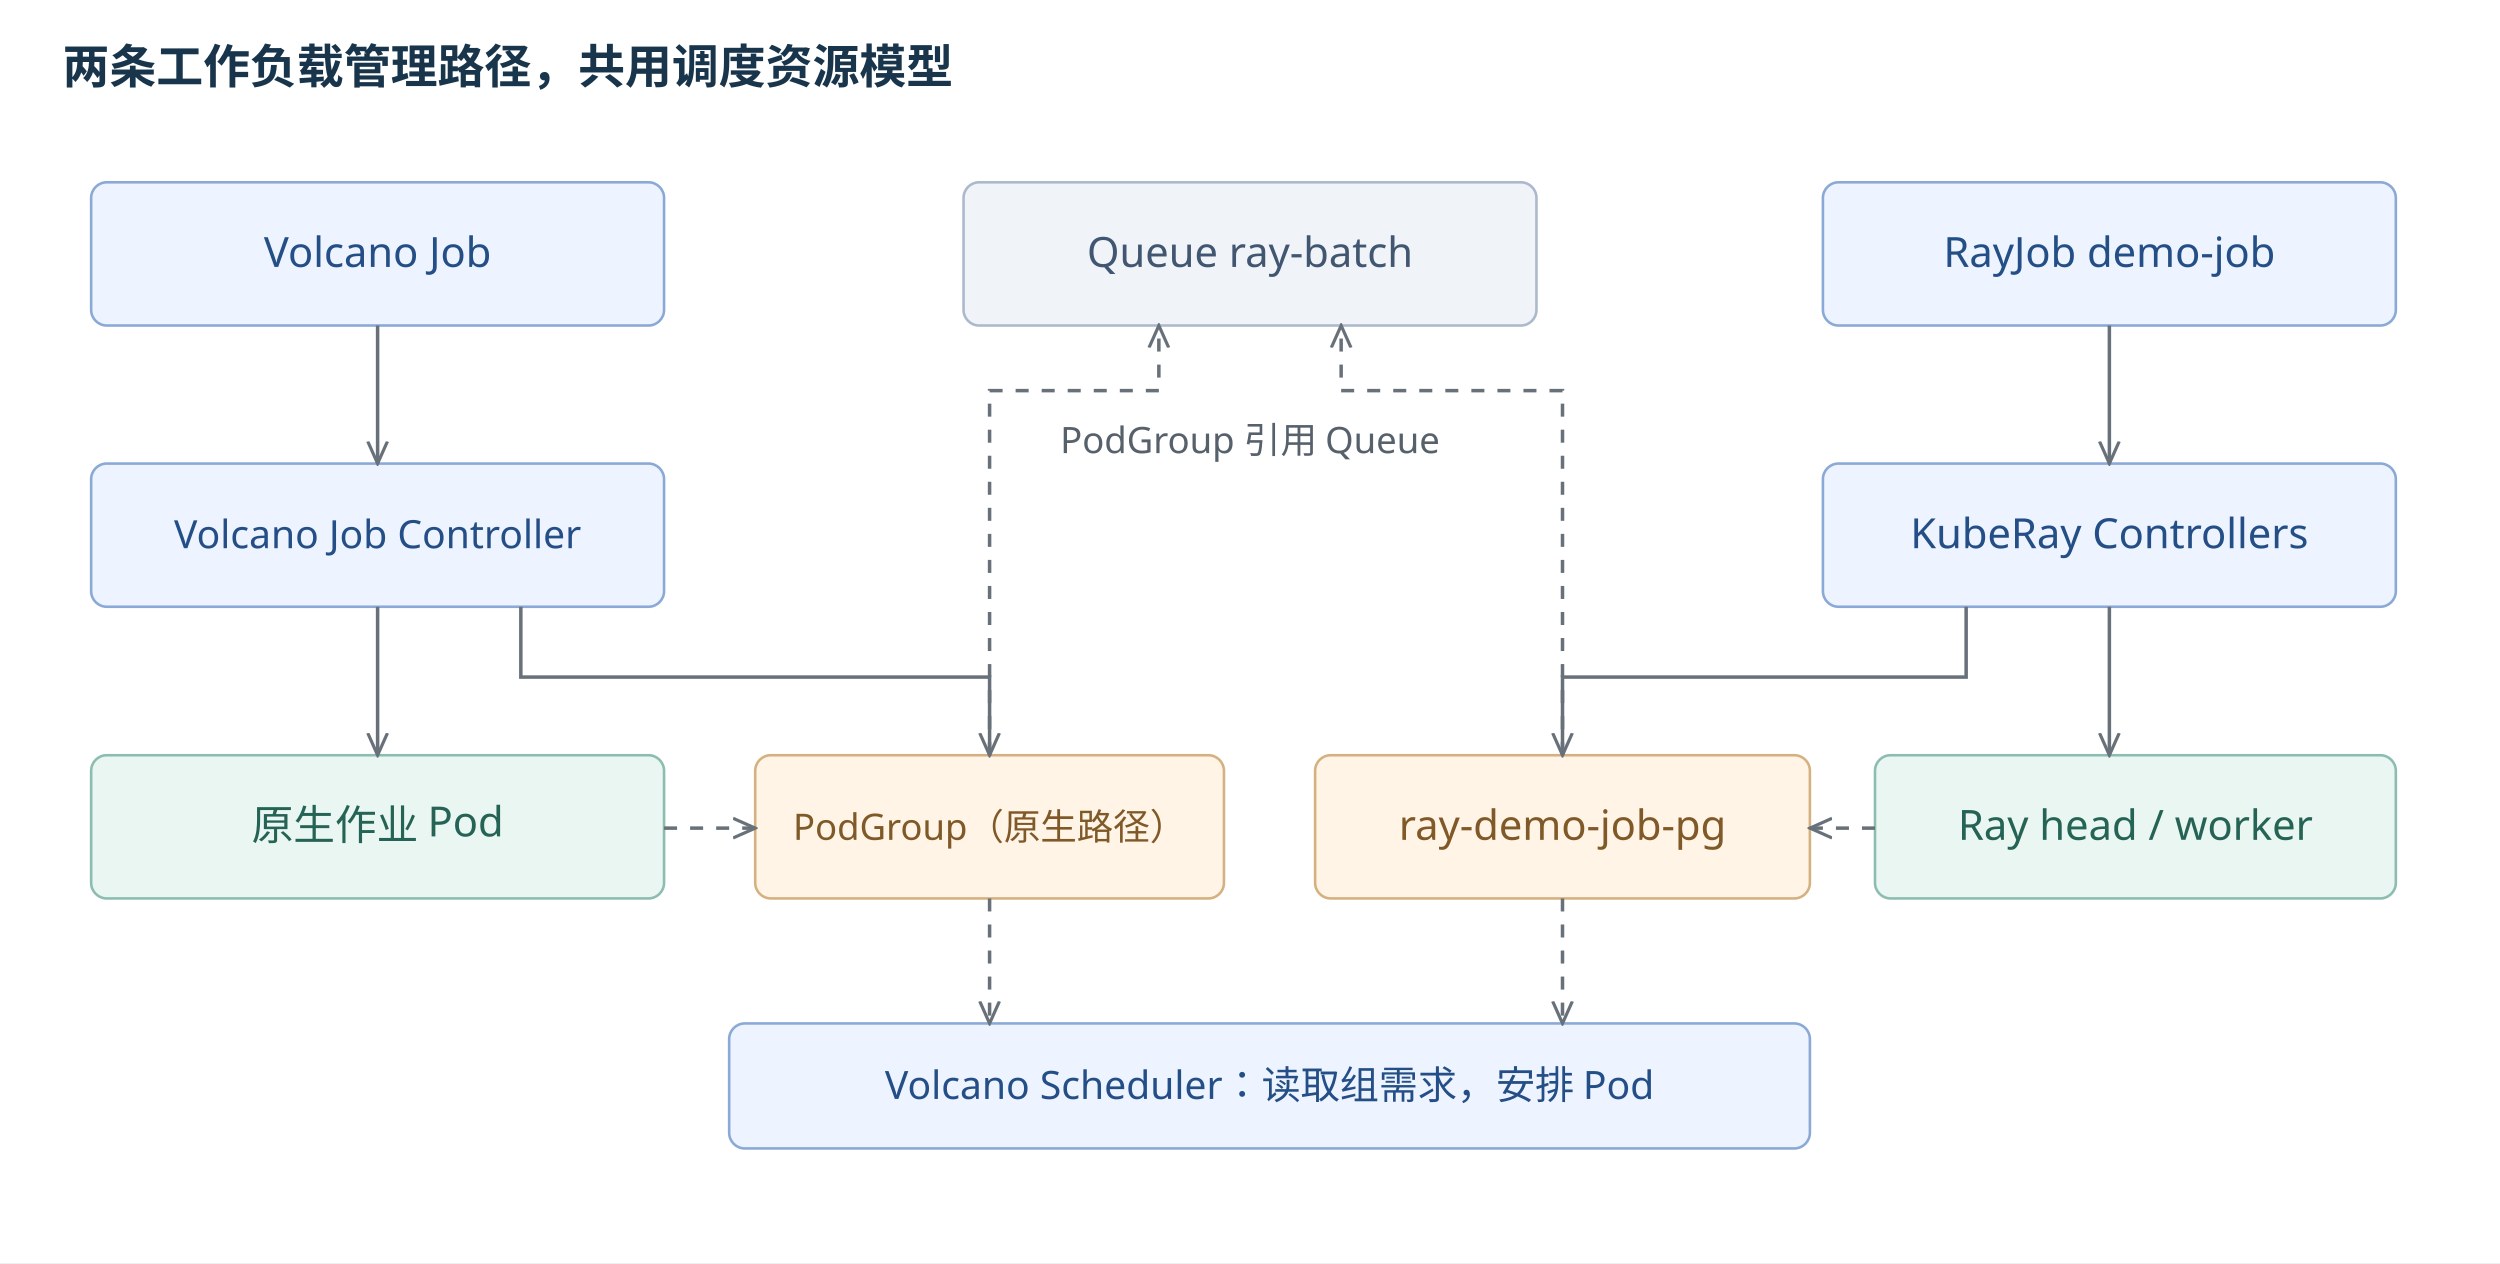
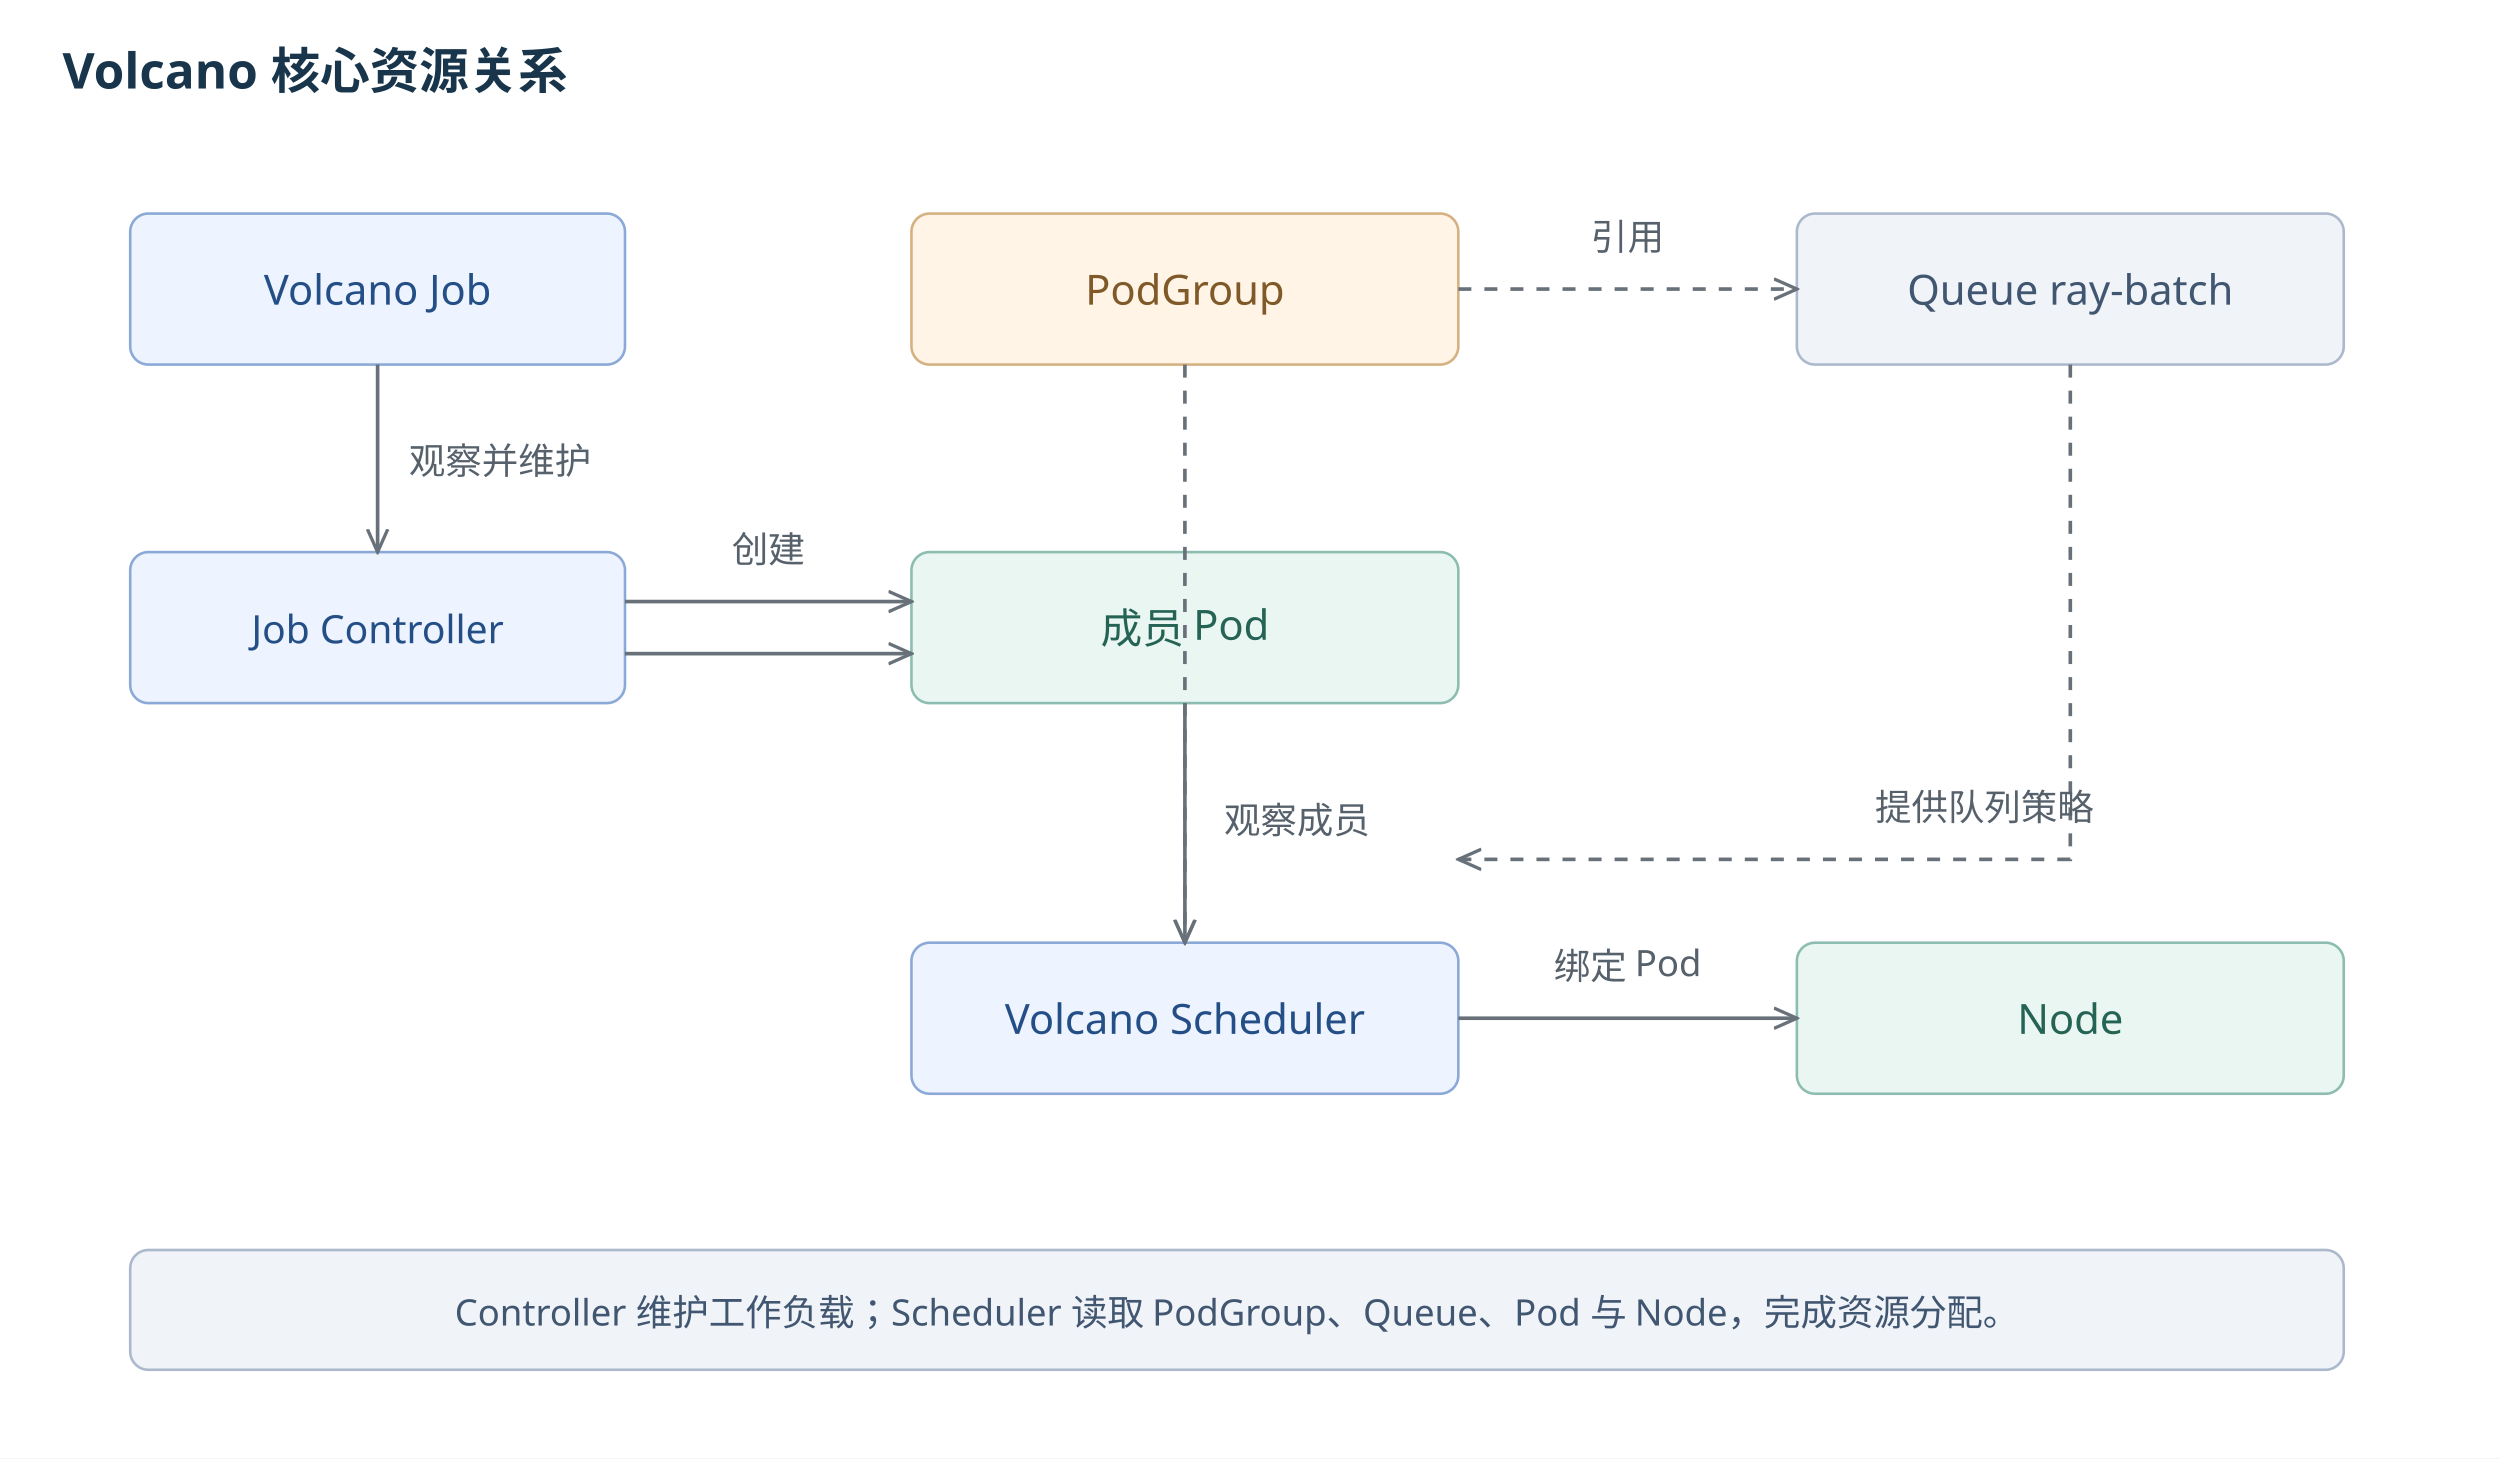
- <svg xmlns="http://www.w3.org/2000/svg" width="960" height="485" viewBox="0 0 960 485" style="max-width:960px" role="img" aria-labelledby="v06-resources-title">
+ <svg xmlns="http://www.w3.org/2000/svg" width="960" height="560" viewBox="0 0 960 560" style="max-width:960px" role="img" aria-labelledby="v06-resources-title">
  <defs>
-     <marker id="v06-resources-arrow" viewBox="0 0 10 10" refX="9" refY="5" markerWidth="7" markerHeight="7" orient="auto-start-reverse">
+     <marker id="arrow" viewBox="0 0 10 10" refX="9" refY="5" markerWidth="7" markerHeight="7" orient="auto-start-reverse">
      <path d="M0 1 L9 5 L0 9" fill="none" stroke="#68717a" stroke-width="1.3" />
    </marker>
  </defs>
  <rect width="100%" height="100%" fill="white" />
  <g font-family="Microsoft YaHei, PingFang SC, sans-serif">
-     <text x="24" y="32" text-anchor="start" font-size="18" font-weight="600" fill="#18354b">两条工作负载管理路径，共用调度资源模型</text>
-     <rect x="35" y="70" width="220" height="55" rx="6" fill="#edf3ff" stroke="#8ba9d6" stroke-width="1" />
-     <text x="145" y="102.5" text-anchor="middle" font-size="16" font-weight="500" fill="#244f86">Volcano Job</text>
-     <rect x="700" y="70" width="220" height="55" rx="6" fill="#edf3ff" stroke="#8ba9d6" stroke-width="1" />
-     <text x="810" y="102.5" text-anchor="middle" font-size="16" font-weight="500" fill="#244f86">RayJob demo-job</text>
-     <rect x="35" y="178" width="220" height="55" rx="6" fill="#edf3ff" stroke="#8ba9d6" stroke-width="1" />
-     <text x="145" y="210.5" text-anchor="middle" font-size="15" font-weight="500" fill="#244f86">Volcano Job Controller</text>
-     <rect x="700" y="178" width="220" height="55" rx="6" fill="#edf3ff" stroke="#8ba9d6" stroke-width="1" />
-     <text x="810" y="210.5" text-anchor="middle" font-size="16" font-weight="500" fill="#244f86">KubeRay Controllers</text>
-     <path d="M145 125 V178" fill="none" stroke="#68717a" stroke-width="1.35" marker-end="url(#v06-resources-arrow)" />
-     <path d="M810 125 V178" fill="none" stroke="#68717a" stroke-width="1.35" marker-end="url(#v06-resources-arrow)" />
-     <rect x="370" y="70" width="220" height="55" rx="6" fill="#f0f3f8" stroke="#acb9cc" stroke-width="1" />
-     <text x="480" y="102.5" text-anchor="middle" font-size="16" font-weight="500" fill="#415670">Queue ray-batch</text>
-     <rect x="290" y="290" width="180" height="55" rx="6" fill="#fff4e5" stroke="#d5b181" stroke-width="1" />
-     <text x="380" y="322.5" text-anchor="middle" font-size="14" font-weight="500" fill="#805929">PodGroup（原生路径）</text>
-     <rect x="505" y="290" width="190" height="55" rx="6" fill="#fff4e5" stroke="#d5b181" stroke-width="1" />
-     <text x="600" y="322.5" text-anchor="middle" font-size="16" font-weight="500" fill="#805929">ray-demo-job-pg</text>
-     <rect x="35" y="290" width="220" height="55" rx="6" fill="#eaf6f2" stroke="#8dbdb0" stroke-width="1" />
-     <text x="145" y="322.5" text-anchor="middle" font-size="16" font-weight="500" fill="#256354">原生作业 Pod</text>
-     <rect x="720" y="290" width="200" height="55" rx="6" fill="#eaf6f2" stroke="#8dbdb0" stroke-width="1" />
-     <text x="820" y="322.5" text-anchor="middle" font-size="16" font-weight="500" fill="#256354">Ray head / worker</text>
-     <path d="M145 233 V290" fill="none" stroke="#68717a" stroke-width="1.35" marker-end="url(#v06-resources-arrow)" />
-     <path d="M810 233 V290" fill="none" stroke="#68717a" stroke-width="1.35" marker-end="url(#v06-resources-arrow)" />
-     <path d="M200 233 V260 H380 V290" fill="none" stroke="#68717a" stroke-width="1.35" marker-end="url(#v06-resources-arrow)" />
-     <path d="M755 233 V260 H600 V290" fill="none" stroke="#68717a" stroke-width="1.35" marker-end="url(#v06-resources-arrow)" />
-     <path d="M380 290 V150 H445 V125" fill="none" stroke="#68717a" stroke-width="1.35" stroke-dasharray="5 5" marker-end="url(#v06-resources-arrow)" />
-     <path d="M600 290 V150 H515 V125" fill="none" stroke="#68717a" stroke-width="1.35" stroke-dasharray="5 5" marker-end="url(#v06-resources-arrow)" />
-     <text x="480" y="174" text-anchor="middle" font-size="14" font-weight="400" fill="#56616b" stroke="white" stroke-width="5" stroke-linejoin="round" paint-order="stroke">PodGroup 引用 Queue</text>
-     <path d="M255 318 H290" fill="none" stroke="#68717a" stroke-width="1.35" stroke-dasharray="5 5" marker-end="url(#v06-resources-arrow)" />
-     <path d="M720 318 H695" fill="none" stroke="#68717a" stroke-width="1.35" stroke-dasharray="5 5" marker-end="url(#v06-resources-arrow)" />
-     <rect x="280" y="393" width="415" height="48" rx="6" fill="#edf3ff" stroke="#8ba9d6" stroke-width="1" />
-     <text x="487.5" y="422" text-anchor="middle" font-size="15" font-weight="500" fill="#244f86">Volcano Scheduler：读取组需求，安排 Pod</text>
-     <path d="M380 345 V393" fill="none" stroke="#68717a" stroke-width="1.35" stroke-dasharray="5 5" marker-end="url(#v06-resources-arrow)" />
-     <path d="M600 345 V393" fill="none" stroke="#68717a" stroke-width="1.35" stroke-dasharray="5 5" marker-end="url(#v06-resources-arrow)" />
+     <text x="24" y="34" font-size="19" font-weight="600" fill="#18354b">Volcano 核心资源关系</text>
+     <rect x="50" y="82" width="190" height="58" rx="7" fill="#edf3ff" stroke="#8ba9d6" />
+     <text x="145" y="117" text-anchor="middle" font-size="16" font-weight="500" fill="#244f86">Volcano Job</text>
+     <rect x="50" y="212" width="190" height="58" rx="7" fill="#edf3ff" stroke="#8ba9d6" />
+     <text x="145" y="247" text-anchor="middle" font-size="15" font-weight="500" fill="#244f86">Job Controller</text>
+     <rect x="350" y="82" width="210" height="58" rx="7" fill="#fff4e5" stroke="#d5b181" />
+     <text x="455" y="117" text-anchor="middle" font-size="16" font-weight="500" fill="#805929">PodGroup</text>
+     <rect x="690" y="82" width="210" height="58" rx="7" fill="#f0f3f8" stroke="#acb9cc" />
+     <text x="795" y="117" text-anchor="middle" font-size="16" font-weight="500" fill="#415670">Queue ray-batch</text>
+     <rect x="350" y="212" width="210" height="58" rx="7" fill="#eaf6f2" stroke="#8dbdb0" />
+     <text x="455" y="247" text-anchor="middle" font-size="16" font-weight="500" fill="#256354">成员 Pod</text>
+     <rect x="350" y="362" width="210" height="58" rx="7" fill="#edf3ff" stroke="#8ba9d6" />
+     <text x="455" y="397" text-anchor="middle" font-size="16" font-weight="500" fill="#244f86">Volcano Scheduler</text>
+     <rect x="690" y="362" width="210" height="58" rx="7" fill="#eaf6f2" stroke="#8dbdb0" />
+     <text x="795" y="397" text-anchor="middle" font-size="16" font-weight="500" fill="#256354">Node</text>
+     <path d="M145 140 V212" fill="none" stroke="#68717a" stroke-width="1.4" marker-end="url(#arrow)" />
+     <text x="157" y="182" font-size="14" fill="#56616b">观察并维护</text>
+     <path d="M240 231 H350" fill="none" stroke="#68717a" stroke-width="1.4" marker-end="url(#arrow)" />
+     <text x="295" y="216" text-anchor="middle" font-size="14" fill="#56616b">创建</text>
+     <path d="M240 251 H350" fill="none" stroke="#68717a" stroke-width="1.4" marker-end="url(#arrow)" />
+     <path d="M560 111 H690" fill="none" stroke="#68717a" stroke-width="1.4" stroke-dasharray="5 5" marker-end="url(#arrow)" />
+     <text x="625" y="96" text-anchor="middle" font-size="14" fill="#56616b">引用</text>
+     <path d="M455 270 V362" fill="none" stroke="#68717a" stroke-width="1.4" marker-end="url(#arrow)" />
+     <text x="470" y="320" font-size="14" fill="#56616b">观察成员</text>
+     <path d="M455 140 V362" fill="none" stroke="#68717a" stroke-width="1.4" stroke-dasharray="5 5" marker-end="url(#arrow)" />
+     <path d="M795 140 V330 H560" fill="none" stroke="#68717a" stroke-width="1.4" stroke-dasharray="5 5" marker-end="url(#arrow)" />
+     <text x="720" y="315" font-size="14" fill="#56616b">提供队列策略</text>
+     <path d="M560 391 H690" fill="none" stroke="#68717a" stroke-width="1.4" marker-end="url(#arrow)" />
+     <text x="625" y="376" text-anchor="middle" font-size="14" fill="#56616b">绑定 Pod</text>
+     <rect x="50" y="480" width="850" height="46" rx="7" fill="#f0f3f8" stroke="#acb9cc" />
+     <text x="475" y="509" text-anchor="middle" font-size="14" fill="#415670">Controller 维护工作负载；Scheduler 读取 PodGroup、Queue、Pod 与 Node，完成资源分配。</text>
  </g>
</svg>
